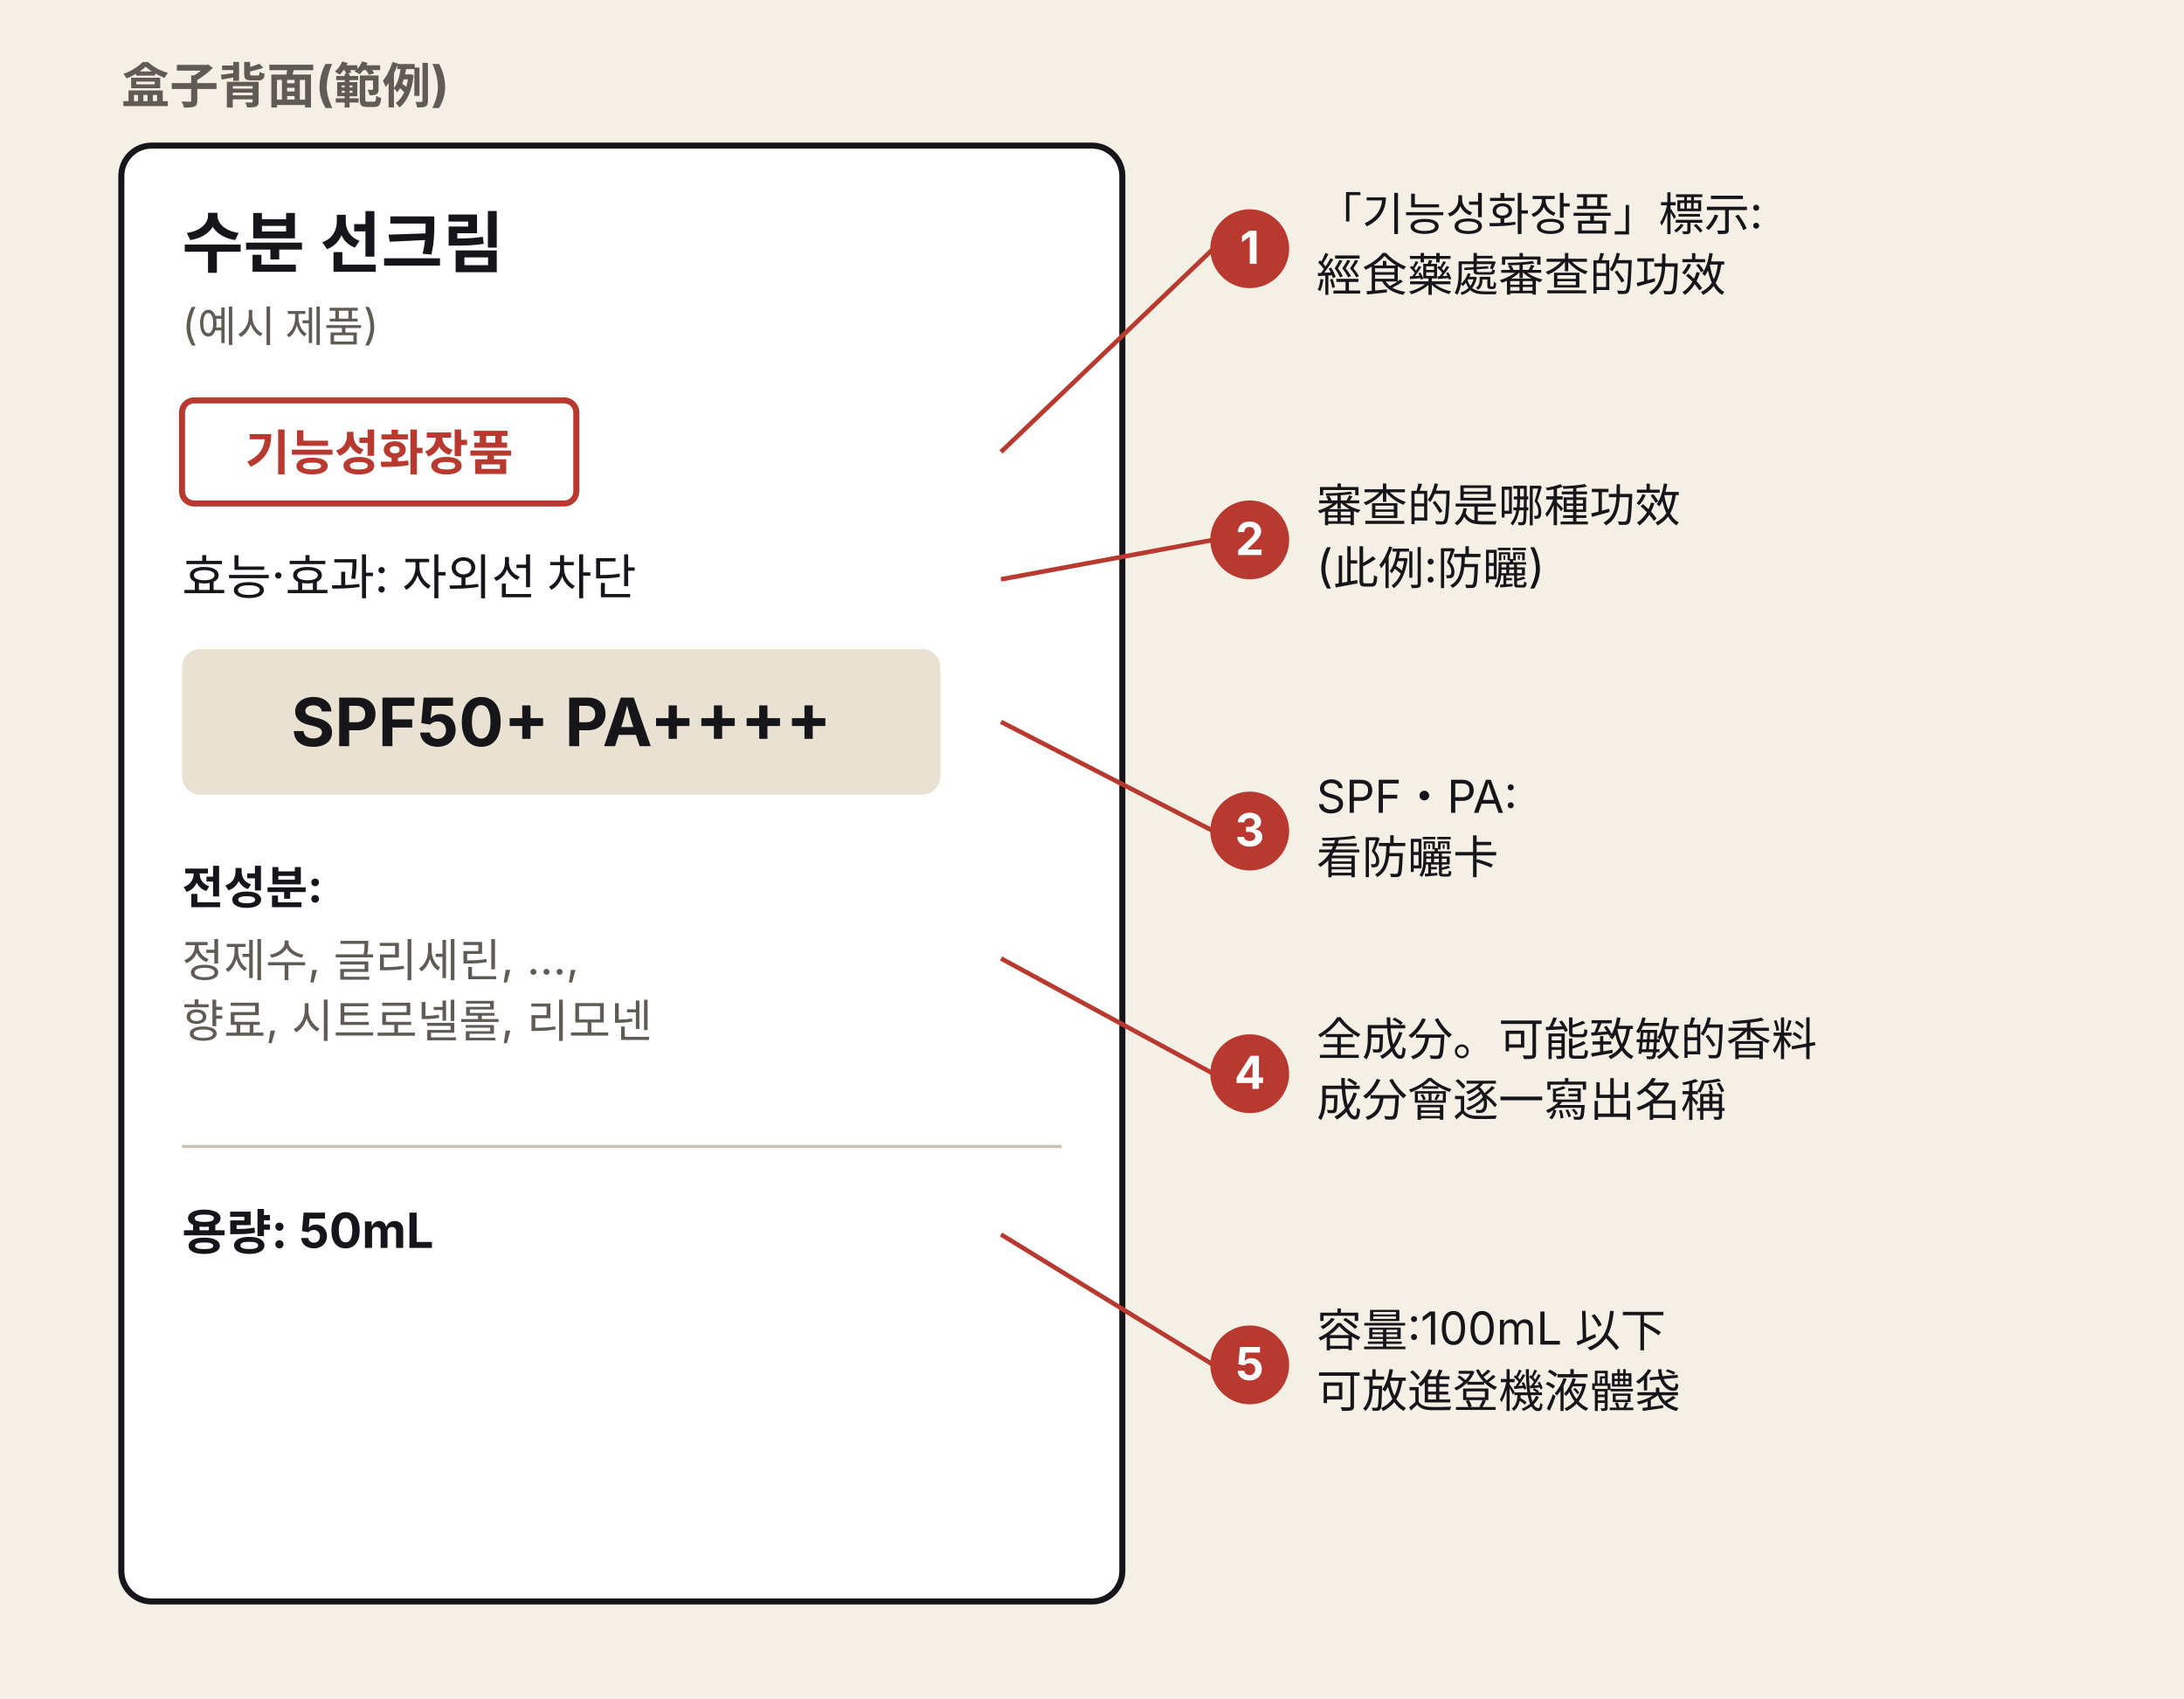
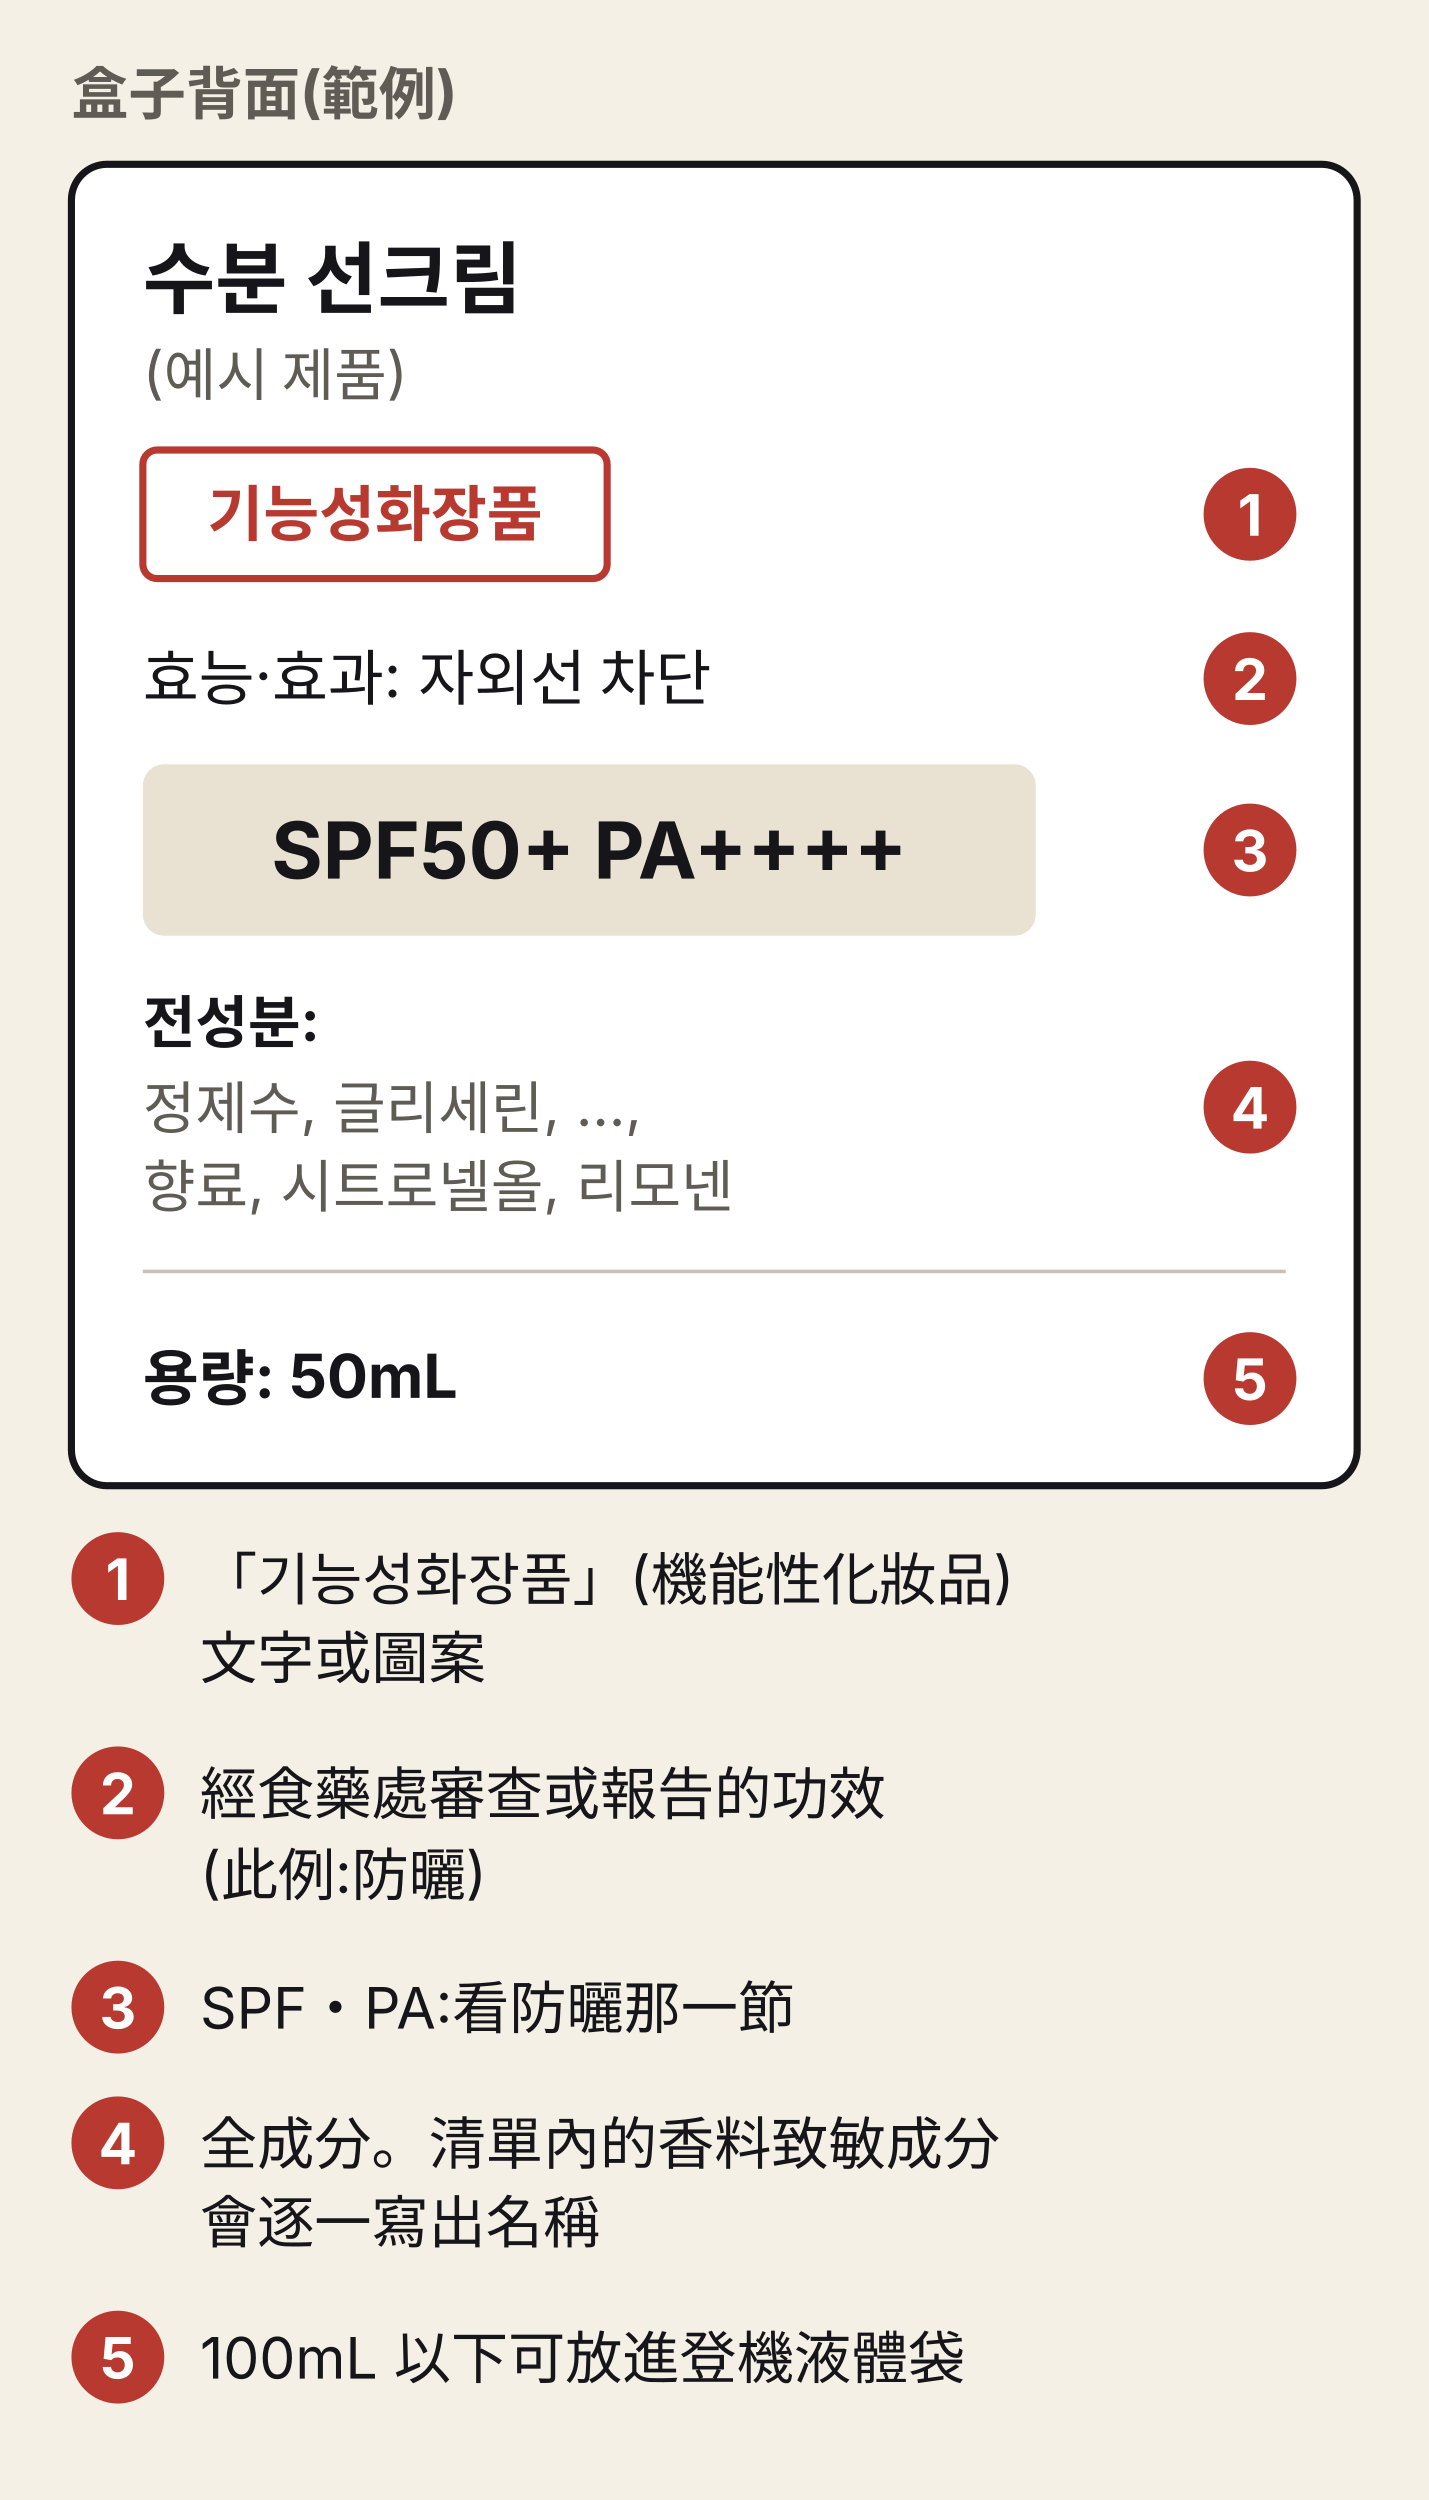
- <svg xmlns="http://www.w3.org/2000/svg" viewBox="0 0 720 560" role="img" aria-label="韓國保養品標籤怎麼看(範例,非真實品牌)" font-family="system-ui, -apple-system, &quot;Noto Sans KR&quot;, &quot;Noto Sans JP&quot;, &quot;Noto Sans TC&quot;, sans-serif">
-   <rect width="720" height="560" fill="#f4f0e6" />
-   <text x="40" y="34" font-size="16" fill="#5f5b55" font-weight="bold" text-anchor="start">盒子背面(範例)</text>
-   <rect x="40" y="48" width="330" height="480" rx="10" fill="#ffffff" stroke="#16151a" stroke-width="2" />
-   <text x="60" y="88" font-size="22" fill="#16151a" font-weight="bold" text-anchor="start">수분 선크림</text>
-   <text x="60" y="112" font-size="14" fill="#5f5b55" font-weight="normal" text-anchor="start">(예시 제품)</text>
-   <rect x="60" y="132" width="130" height="34" rx="4" fill="#ffffff" stroke="#b8392f" stroke-width="2" />
-   <text x="125" y="155" font-size="16" fill="#b8392f" font-weight="bold" text-anchor="middle">기능성화장품</text>
-   <text x="60" y="196" font-size="16" fill="#16151a" font-weight="normal" text-anchor="start">효능·효과: 자외선 차단</text>
-   <rect x="60" y="214" width="250" height="48" rx="6" fill="#e9e2d3" />
-   <text x="185" y="246" font-size="22" fill="#16151a" font-weight="bold" text-anchor="middle">SPF50+  PA++++</text>
-   <text x="60" y="298" font-size="15" fill="#16151a" font-weight="bold" text-anchor="start">전성분:</text>
-   <text x="60" y="322" font-size="15" fill="#5f5b55" font-weight="normal" text-anchor="start">
-     <tspan x="60" dy="0">정제수, 글리세린, …,</tspan>
-     <tspan x="60" dy="20">향료, 시트로넬롤, 리모넨</tspan>
+ <svg xmlns="http://www.w3.org/2000/svg" viewBox="0 0 400 700" role="img" aria-label="韓國保養品標籤怎麼看(範例,非真實品牌)" font-family="system-ui, -apple-system, &quot;Noto Sans KR&quot;, &quot;Noto Sans JP&quot;, &quot;Noto Sans TC&quot;, sans-serif">
+   <rect width="400" height="700" fill="#f4f0e6" />
+   <text x="20" y="32" font-size="16" fill="#5f5b55" font-weight="bold" text-anchor="start">盒子背面(範例)</text>
+   <rect x="20" y="46" width="360" height="370" rx="10" fill="#ffffff" stroke="#16151a" stroke-width="2" />
+   <text x="40" y="86" font-size="22" fill="#16151a" font-weight="bold" text-anchor="start">수분 선크림</text>
+   <text x="40" y="110" font-size="16" fill="#5f5b55" font-weight="normal" text-anchor="start">(예시 제품)</text>
+   <rect x="40" y="126" width="130" height="36" rx="4" fill="#ffffff" stroke="#b8392f" stroke-width="2" />
+   <text x="105" y="150" font-size="17" fill="#b8392f" font-weight="bold" text-anchor="middle">기능성화장품</text>
+   <circle cx="350" cy="144" r="13" fill="#b8392f" />
+   <text x="350" y="150" font-size="16" fill="#ffffff" font-weight="bold" text-anchor="middle">1</text>
+   <text x="40" y="196" font-size="17" fill="#16151a" font-weight="normal" text-anchor="start">효능·효과: 자외선 차단</text>
+   <circle cx="350" cy="190" r="13" fill="#b8392f" />
+   <text x="350" y="196" font-size="16" fill="#ffffff" font-weight="bold" text-anchor="middle">2</text>
+   <rect x="40" y="214" width="250" height="48" rx="6" fill="#e9e2d3" />
+   <text x="165" y="246" font-size="22" fill="#16151a" font-weight="bold" text-anchor="middle">SPF50+  PA++++</text>
+   <circle cx="350" cy="238" r="13" fill="#b8392f" />
+   <text x="350" y="244" font-size="16" fill="#ffffff" font-weight="bold" text-anchor="middle">3</text>
+   <text x="40" y="292" font-size="16" fill="#16151a" font-weight="bold" text-anchor="start">전성분:</text>
+   <text x="40" y="316" font-size="16" fill="#5f5b55" font-weight="normal" text-anchor="start">
+     <tspan x="40" dy="0">정제수, 글리세린, …,</tspan>
+     <tspan x="40" dy="22">향료, 시트로넬올, 리모넨</tspan>
  </text>
-   <line x1="60" y1="378" x2="350" y2="378" stroke="#c9c1b2" />
-   <text x="60" y="412" font-size="16" fill="#16151a" font-weight="bold" text-anchor="start">용량: 50mL</text>
-   <line x1="330" y1="149" x2="400" y2="82" stroke="#b8392f" stroke-width="1.5" />
-   <circle cx="412" cy="82" r="13" fill="#b8392f" />
-   <text x="412" y="87" font-size="15" fill="#ffffff" font-weight="bold" text-anchor="middle">1</text>
-   <text x="434" y="76" font-size="15" fill="#16151a" font-weight="normal" text-anchor="start">
-     <tspan x="434" dy="0">「기능성화장품」標示:</tspan>
-     <tspan x="434" dy="20">經食藥處審查的功效</tspan>
+   <circle cx="350" cy="310" r="13" fill="#b8392f" />
+   <text x="350" y="316" font-size="16" fill="#ffffff" font-weight="bold" text-anchor="middle">4</text>
+   <line x1="40" y1="356" x2="360" y2="356" stroke="#c9c1b2" />
+   <text x="40" y="392" font-size="17" fill="#16151a" font-weight="bold" text-anchor="start">용량: 50mL</text>
+   <circle cx="350" cy="386" r="13" fill="#b8392f" />
+   <text x="350" y="392" font-size="16" fill="#ffffff" font-weight="bold" text-anchor="middle">5</text>
+   <circle cx="33" cy="442" r="13" fill="#b8392f" />
+   <text x="33" y="448" font-size="16" fill="#ffffff" font-weight="bold" text-anchor="middle">1</text>
+   <text x="56" y="448" font-size="16" fill="#16151a" font-weight="normal" text-anchor="start">
+     <tspan x="56" dy="0">「기능성화장품」(機能性化妝品)</tspan>
+     <tspan x="56" dy="22">文字或圖案</tspan>
  </text>
-   <line x1="330" y1="191" x2="400" y2="178" stroke="#b8392f" stroke-width="1.5" />
-   <circle cx="412" cy="178" r="13" fill="#b8392f" />
-   <text x="412" y="183" font-size="15" fill="#ffffff" font-weight="bold" text-anchor="middle">2</text>
-   <text x="434" y="172" font-size="15" fill="#16151a" font-weight="normal" text-anchor="start">
-     <tspan x="434" dy="0">審查的是哪種功效</tspan>
-     <tspan x="434" dy="20">(此例:防曬)</tspan>
+   <circle cx="33" cy="502" r="13" fill="#b8392f" />
+   <text x="33" y="508" font-size="16" fill="#ffffff" font-weight="bold" text-anchor="middle">2</text>
+   <text x="56" y="508" font-size="16" fill="#16151a" font-weight="normal" text-anchor="start">
+     <tspan x="56" dy="0">經食藥處審查或報告的功效</tspan>
+     <tspan x="56" dy="22">(此例:防曬)</tspan>
  </text>
-   <line x1="330" y1="238" x2="400" y2="274" stroke="#b8392f" stroke-width="1.5" />
-   <circle cx="412" cy="274" r="13" fill="#b8392f" />
-   <text x="412" y="279" font-size="15" fill="#ffffff" font-weight="bold" text-anchor="middle">3</text>
-   <text x="434" y="268" font-size="15" fill="#16151a" font-weight="normal" text-anchor="start">
-     <tspan x="434" dy="0">SPF・PA:</tspan>
-     <tspan x="434" dy="20">看防曬卡</tspan>
+   <circle cx="33" cy="562" r="13" fill="#b8392f" />
+   <text x="33" y="568" font-size="16" fill="#ffffff" font-weight="bold" text-anchor="middle">3</text>
+   <text x="56" y="568" font-size="16" fill="#16151a" font-weight="normal" text-anchor="start">SPF・PA:看防曬那一節</text>
+   <circle cx="33" cy="600" r="13" fill="#b8392f" />
+   <text x="33" y="606" font-size="16" fill="#ffffff" font-weight="bold" text-anchor="middle">4</text>
+   <text x="56" y="606" font-size="16" fill="#16151a" font-weight="normal" text-anchor="start">
+     <tspan x="56" dy="0">全成分。清單內的香料致敏成分</tspan>
+     <tspan x="56" dy="22">會逐一寫出名稱</tspan>
  </text>
-   <line x1="330" y1="316" x2="400" y2="354" stroke="#b8392f" stroke-width="1.5" />
-   <circle cx="412" cy="354" r="13" fill="#b8392f" />
-   <text x="412" y="359" font-size="15" fill="#ffffff" font-weight="bold" text-anchor="middle">4</text>
-   <text x="434" y="348" font-size="15" fill="#16151a" font-weight="normal" text-anchor="start">
-     <tspan x="434" dy="0">全成分。可能致敏的香料</tspan>
-     <tspan x="434" dy="20">成分會逐一寫出名稱</tspan>
-   </text>
-   <line x1="330" y1="407" x2="400" y2="450" stroke="#b8392f" stroke-width="1.5" />
-   <circle cx="412" cy="450" r="13" fill="#b8392f" />
-   <text x="412" y="455" font-size="15" fill="#ffffff" font-weight="bold" text-anchor="middle">5</text>
-   <text x="434" y="444" font-size="15" fill="#16151a" font-weight="normal" text-anchor="start">
-     <tspan x="434" dy="0">容量:100mL 以下</tspan>
-     <tspan x="434" dy="20">可放進登機液體袋</tspan>
-   </text>
+   <circle cx="33" cy="660" r="13" fill="#b8392f" />
+   <text x="33" y="666" font-size="16" fill="#ffffff" font-weight="bold" text-anchor="middle">5</text>
+   <text x="56" y="666" font-size="16" fill="#16151a" font-weight="normal" text-anchor="start">100mL 以下可放進登機液體袋</text>
</svg>
